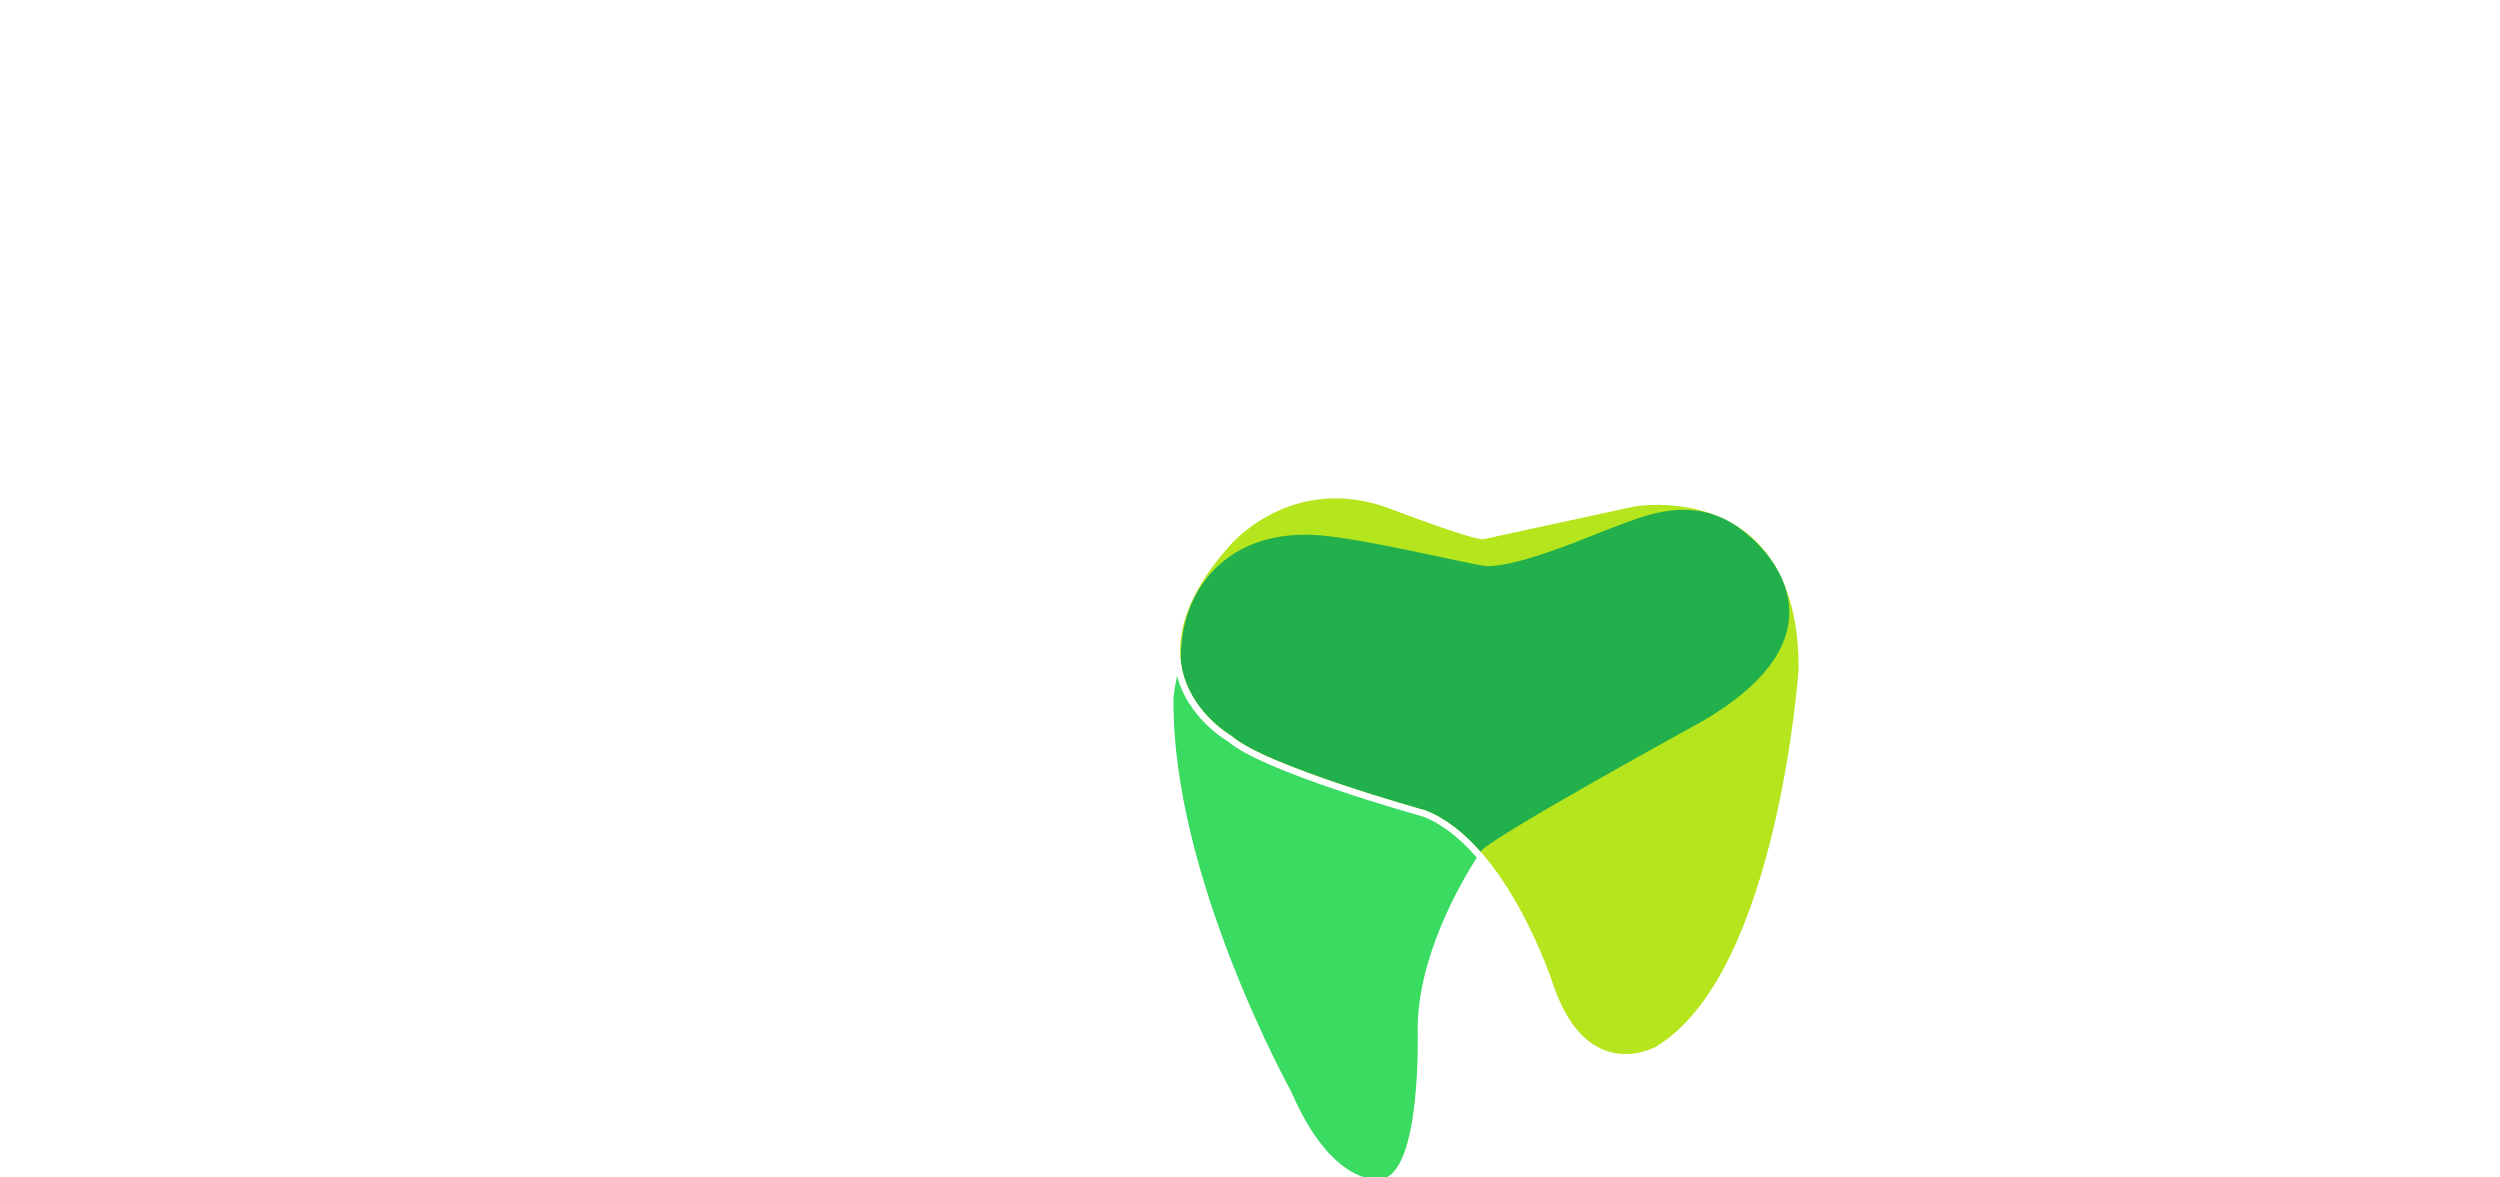
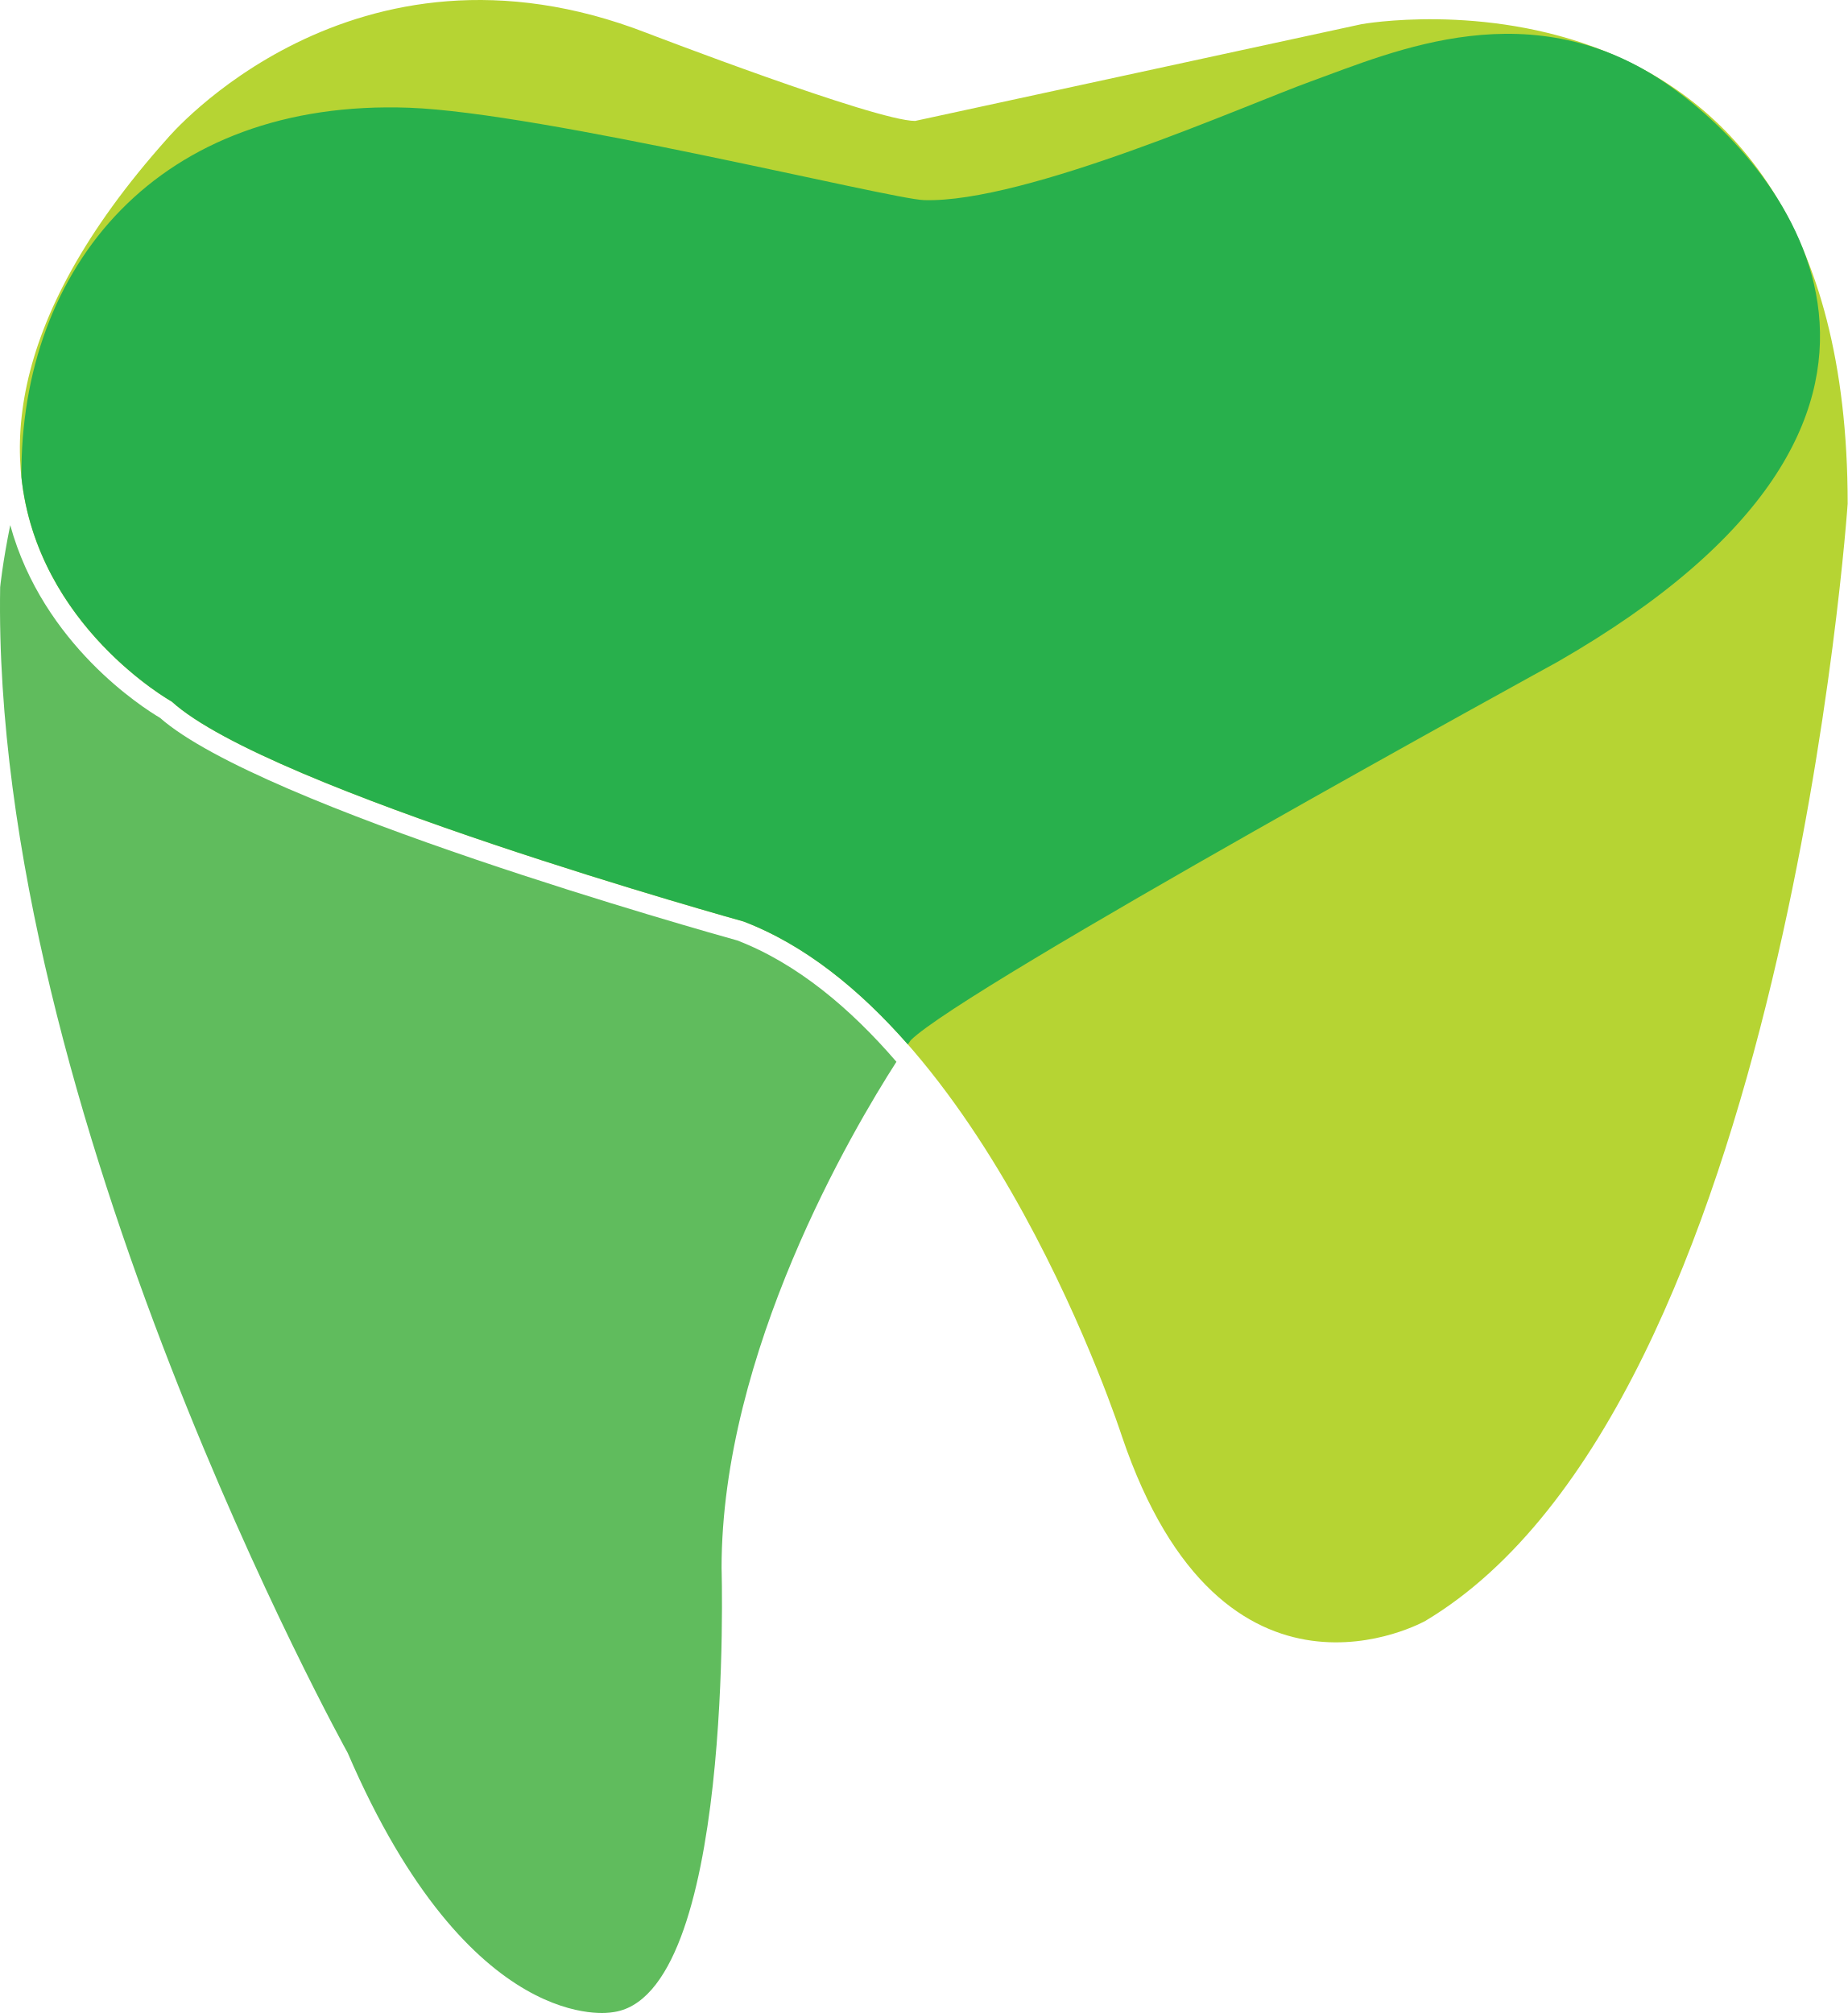
- <svg xmlns="http://www.w3.org/2000/svg" version="1.1" id="Layer_1" x="0px" y="0px" width="3400px" height="1600px" viewBox="0 0 3400 1600" enable-background="new 0 0 3400 1600" xml:space="preserve">
+ <svg xmlns="http://www.w3.org/2000/svg" version="1.1" id="Layer_1" x="0px" y="0px" width="850.19px" height="926.3px" viewBox="0 0 850.19 926.3" enable-background="new 0 0 850.19 926.3" xml:space="preserve">
  <g>
-     <path fill="#B5E51D" d="M1893.596,692.922c0,0,105.253,40.481,123.47,40.481l205.445-44.53c0,0,223.661-40.481,223.661,220.625   c0,0-28.337,414.938-194.312,514.117c0,0-93.108,52.627-139.662-85.012c0,0-62.747-194.312-174.071-236.817   c0,0-218.602-60.723-263.131-101.204c0,0-155.854-87.035-2.024-259.083C1672.971,741.5,1757.982,640.295,1893.596,692.922z" />
-     <path fill="#39DB61" d="M2008.467,1166.345c-21.25-24.667-45.756-45.238-73.22-55.832   c-13.695-3.813-219.065-61.528-265.662-102.454c-7.455-4.396-53.775-33.633-68.892-88.663c-3.531,17.35-4.638,28.562-4.638,28.562   c-4.048,240.865,159.903,536.382,159.903,536.382c56.675,131.565,121.445,119.42,121.445,119.42   c56.676-6.07,50.603-204.432,50.603-204.432C1928.006,1299.957,1988.23,1197.852,2008.467,1166.345z" />
-     <path fill="none" stroke="#E51717" stroke-miterlimit="10" d="M2035.281,773.885" />
-     <path fill="none" stroke="#E51717" stroke-miterlimit="10" d="M2393.545,753.644" />
-     <path fill="#22B04C" d="M2312.582,982.366c197.348-113.35,106.264-226.698,51.615-265.155   c-63.25-44.509-126.879-15.776-164.963-2.024c-29.556,10.672-131.41,56.133-178.122,54.65   c-15.406-0.488-175.821-40.274-236.817-42.506c-115.111-4.212-179.131,72.867-178.461,169.966   c7.238,68.68,69.161,103.285,69.161,103.285c44.53,40.481,263.131,101.204,263.131,101.204   c28.453,10.864,53.726,31.656,75.595,56.574c0.829-1.22,1.32-1.924,1.32-1.924C2039.33,1132.148,2312.582,982.366,2312.582,982.366   z" />
+     <path fill="#B6D433" d="M297.614,15.169c0,0,105.254,40.481,123.471,40.481l205.444-44.53c0,0,223.661-40.481,223.661,220.625   c0,0-28.337,414.937-194.312,514.116c0,0-93.107,52.627-139.662-85.012c0,0-62.746-194.312-174.07-236.816   c0,0-218.603-60.725-263.131-101.205c0,0-155.854-87.035-2.024-259.083C76.989,63.747,162.001-37.458,297.614,15.169z" />
+     <path fill="#60BC5D" d="M412.485,488.592c-21.25-24.667-45.756-45.238-73.22-55.832c-13.694-3.812-219.065-61.527-265.662-102.455   c-7.455-4.395-53.774-33.633-68.892-88.663c-3.531,17.351-4.639,28.562-4.639,28.562   C-3.975,511.07,159.977,806.586,159.977,806.586c56.675,131.566,121.445,119.42,121.445,119.42   c56.676-6.068,50.603-204.432,50.603-204.432C332.024,622.203,392.249,520.098,412.485,488.592z" />
+     <path fill="none" stroke="#E31E26" stroke-miterlimit="10" d="M439.3,96.132" />
+     <path fill="none" stroke="#E31E26" stroke-miterlimit="10" d="M797.563,75.891" />
+     <path fill="#28B04C" d="M716.601,304.614C913.948,191.263,822.864,77.915,768.216,39.458   c-63.25-44.509-126.879-15.775-164.963-2.023c-29.557,10.672-131.41,56.133-178.122,54.649   c-15.406-0.487-175.821-40.273-236.817-42.506C73.203,45.366,9.183,122.445,9.853,219.544   c7.238,68.681,69.161,103.285,69.161,103.285c44.53,40.482,263.131,101.205,263.131,101.205   c28.453,10.863,53.726,31.656,75.595,56.574c0.83-1.221,1.32-1.924,1.32-1.924C443.349,454.395,716.601,304.614,716.601,304.614z" />
  </g>
</svg>
